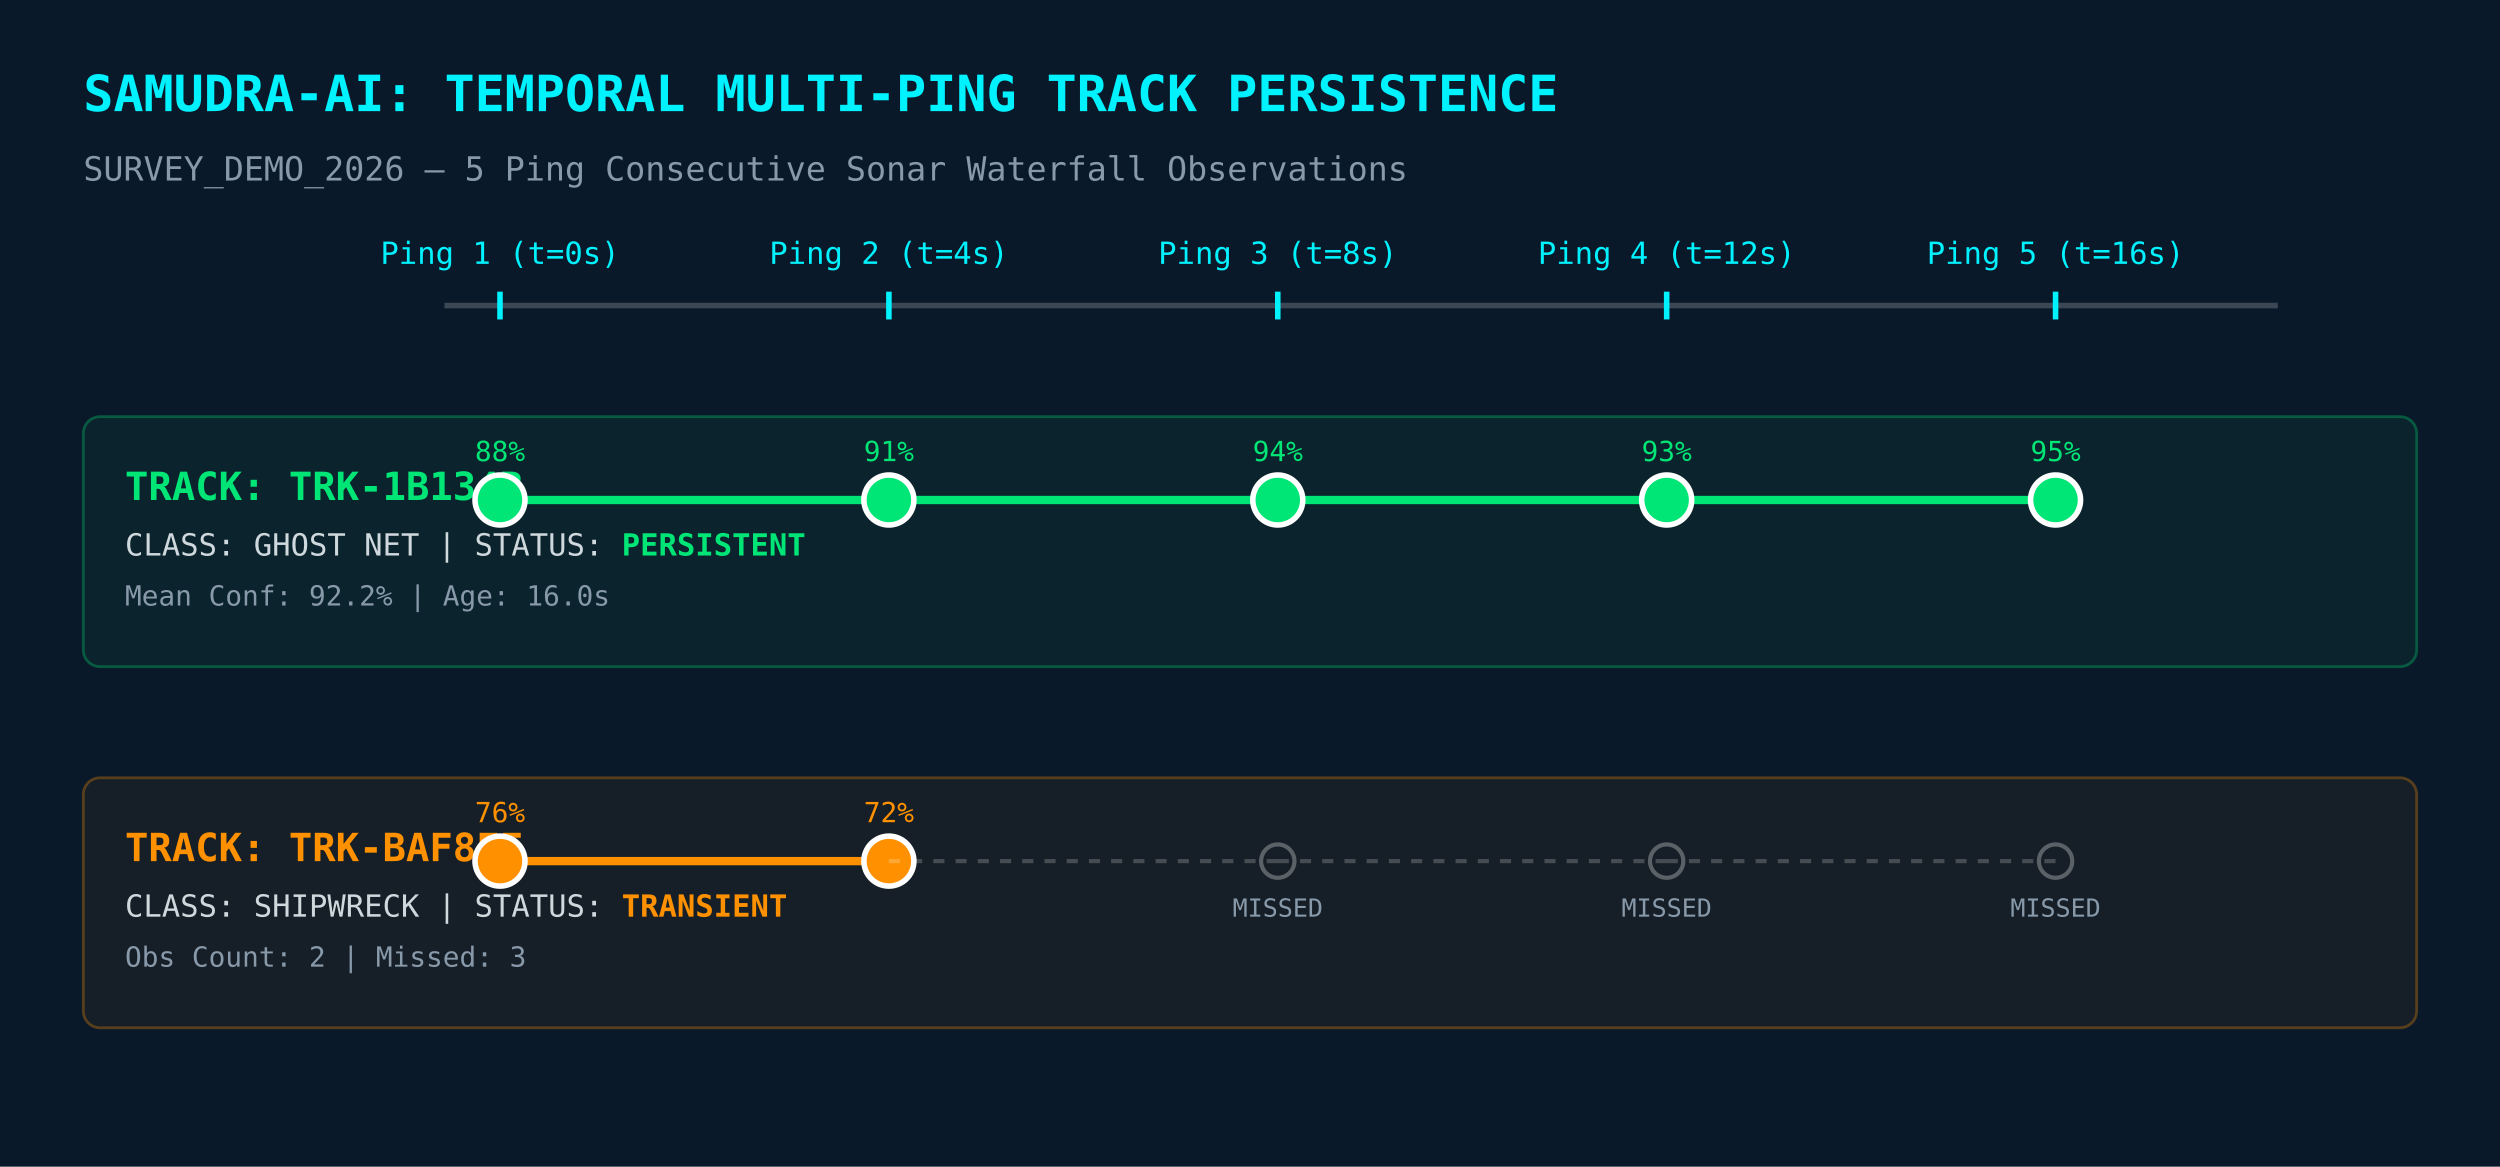
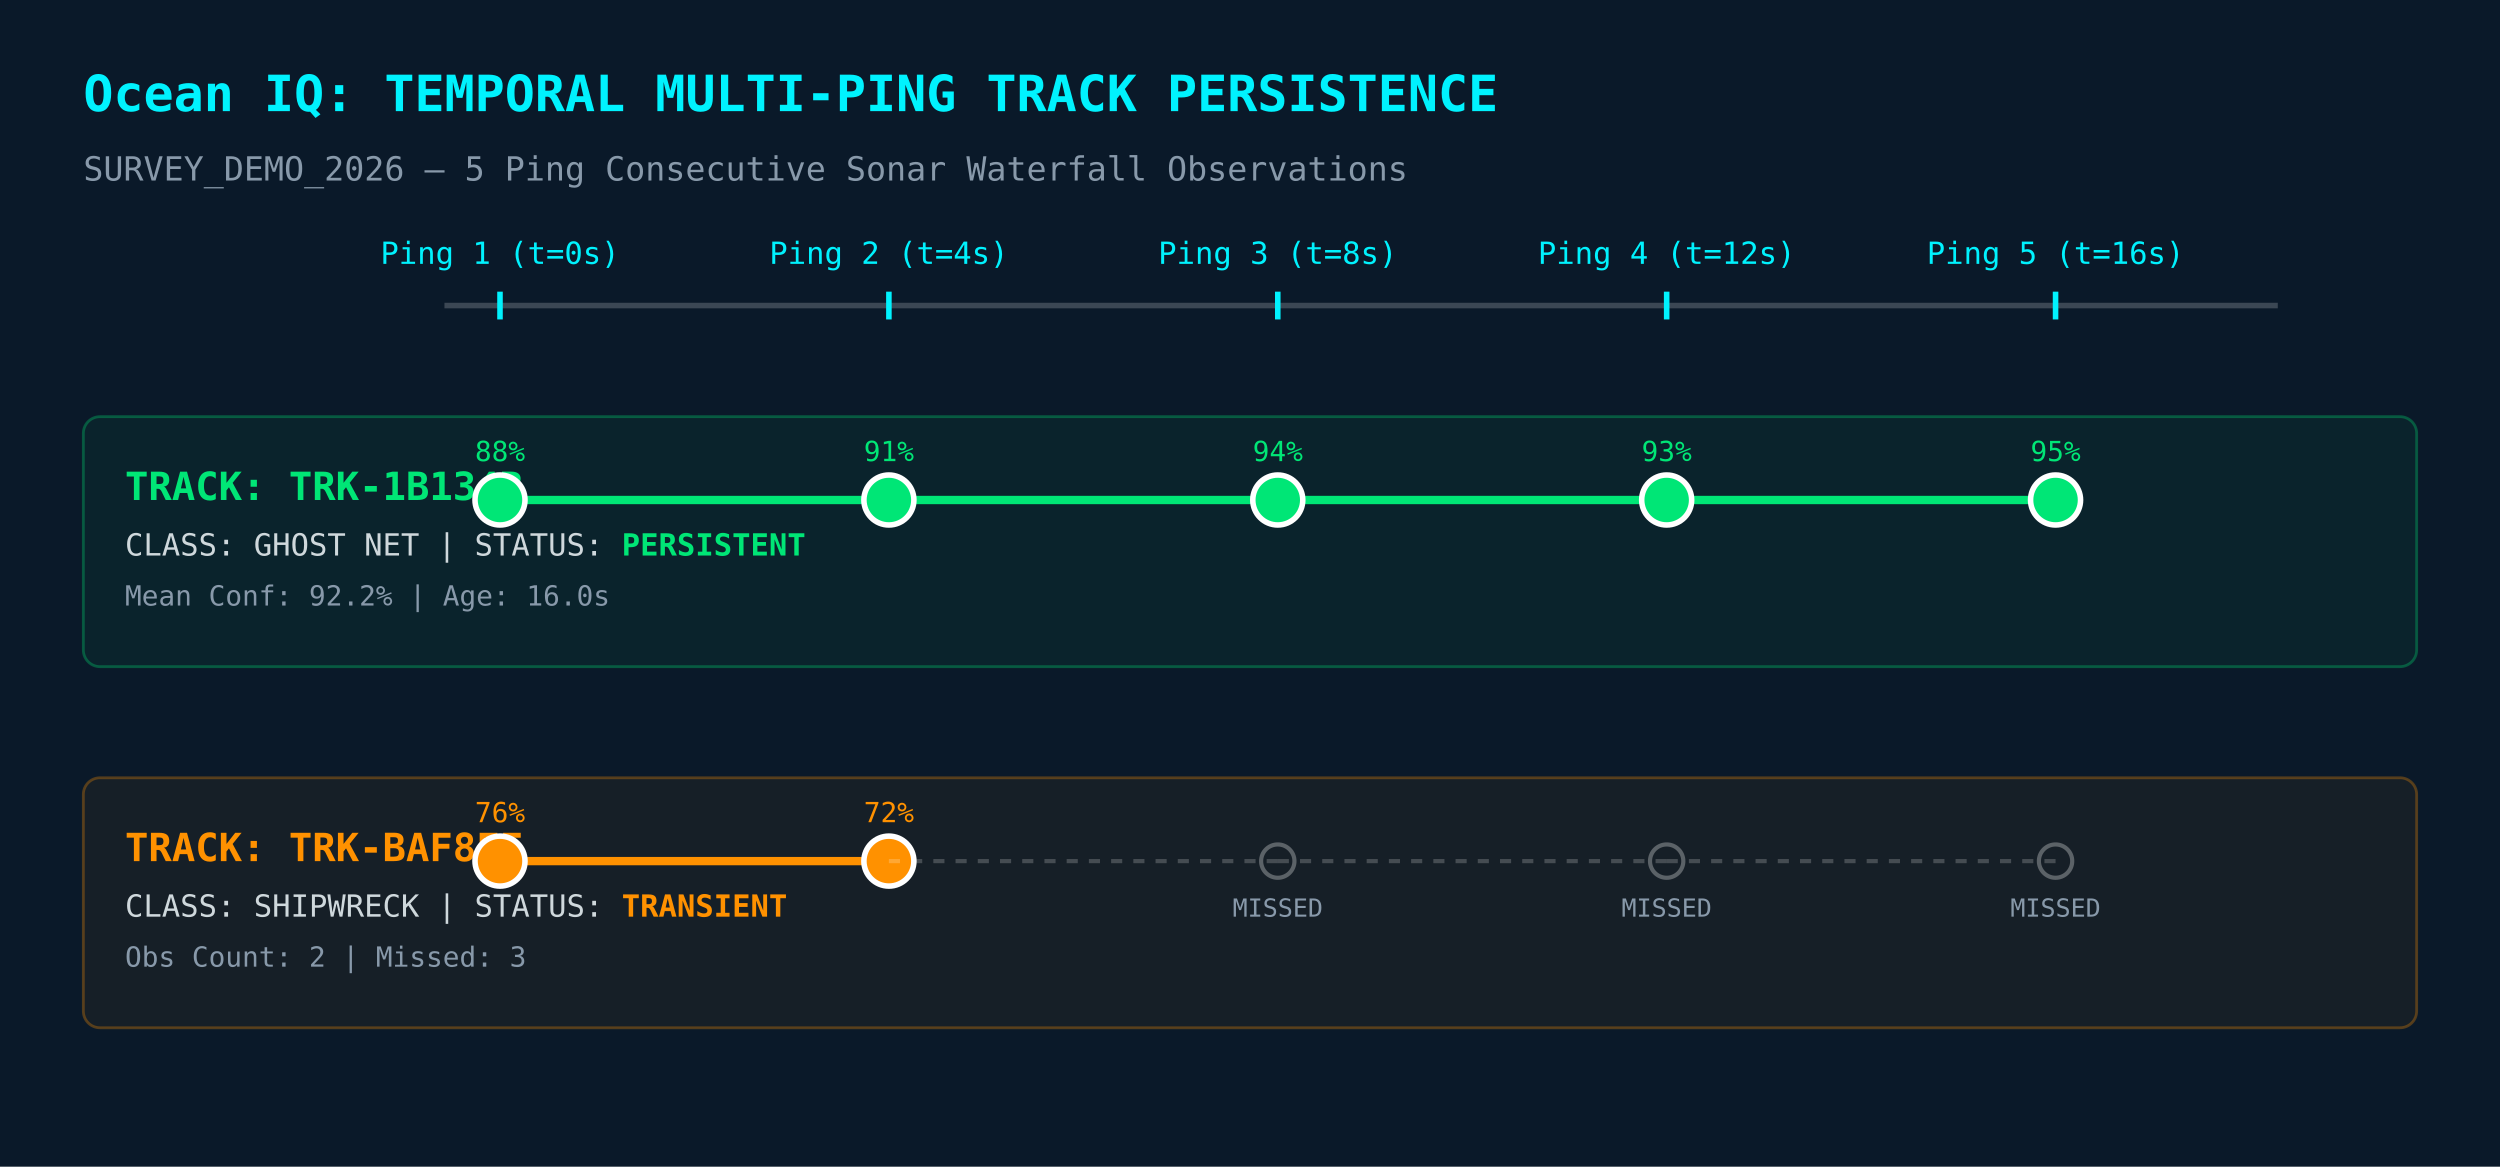
<svg xmlns="http://www.w3.org/2000/svg" viewBox="0 0 900 420" width="900" height="420" style="background:#0a1929; font-family: monospace;">
  <rect width="900" height="420" fill="#0a1929" />
-   <text x="30" y="40" fill="#00f2fe" font-size="18" font-weight="bold">SAMUDRA-AI: TEMPORAL MULTI-PING TRACK PERSISTENCE</text>
+   <text x="30" y="40" fill="#00f2fe" font-size="18" font-weight="bold">Ocean IQ: TEMPORAL MULTI-PING TRACK PERSISTENCE</text>
  <text x="30" y="65" fill="#8899aa" font-size="12">SURVEY_DEMO_2026 — 5 Ping Consecutive Sonar Waterfall Observations</text>
  <line x1="160" y1="110" x2="820" y2="110" stroke="rgba(255,255,255,0.2)" stroke-width="2" />
  <line x1="180" y1="105" x2="180" y2="115" stroke="#00f2fe" stroke-width="2" />
  <text x="180" y="95" fill="#00f2fe" font-size="11" text-anchor="middle">Ping 1 (t=0s)</text>
  <line x1="320" y1="105" x2="320" y2="115" stroke="#00f2fe" stroke-width="2" />
  <text x="320" y="95" fill="#00f2fe" font-size="11" text-anchor="middle">Ping 2 (t=4s)</text>
  <line x1="460" y1="105" x2="460" y2="115" stroke="#00f2fe" stroke-width="2" />
  <text x="460" y="95" fill="#00f2fe" font-size="11" text-anchor="middle">Ping 3 (t=8s)</text>
  <line x1="600" y1="105" x2="600" y2="115" stroke="#00f2fe" stroke-width="2" />
  <text x="600" y="95" fill="#00f2fe" font-size="11" text-anchor="middle">Ping 4 (t=12s)</text>
  <line x1="740" y1="105" x2="740" y2="115" stroke="#00f2fe" stroke-width="2" />
  <text x="740" y="95" fill="#00f2fe" font-size="11" text-anchor="middle">Ping 5 (t=16s)</text>
  <rect x="30" y="150" width="840" height="90" rx="6" fill="rgba(0, 230, 118, 0.05)" stroke="rgba(0, 230, 118, 0.3)" stroke-width="1" />
  <text x="45" y="180" fill="#00e676" font-size="14" font-weight="bold">TRACK: TRK-1B134B</text>
  <text x="45" y="200" fill="#cfd8dc" font-size="11">CLASS: GHOST NET | STATUS: <tspan fill="#00e676" font-weight="bold">PERSISTENT</tspan>
  </text>
  <text x="45" y="218" fill="#8899aa" font-size="10">Mean Conf: 92.2% | Age: 16.0s</text>
  <line x1="180" y1="180" x2="320" y2="180" stroke="#00e676" stroke-width="3" />
  <line x1="320" y1="180" x2="460" y2="180" stroke="#00e676" stroke-width="3" />
  <line x1="460" y1="180" x2="600" y2="180" stroke="#00e676" stroke-width="3" />
  <line x1="600" y1="180" x2="740" y2="180" stroke="#00e676" stroke-width="3" />
  <circle cx="180" cy="180" r="9" fill="#00e676" stroke="#ffffff" stroke-width="2" />
  <text x="180" y="166" fill="#00e676" font-size="10" text-anchor="middle">88%</text>
  <circle cx="320" cy="180" r="9" fill="#00e676" stroke="#ffffff" stroke-width="2" />
  <text x="320" y="166" fill="#00e676" font-size="10" text-anchor="middle">91%</text>
  <circle cx="460" cy="180" r="9" fill="#00e676" stroke="#ffffff" stroke-width="2" />
  <text x="460" y="166" fill="#00e676" font-size="10" text-anchor="middle">94%</text>
  <circle cx="600" cy="180" r="9" fill="#00e676" stroke="#ffffff" stroke-width="2" />
  <text x="600" y="166" fill="#00e676" font-size="10" text-anchor="middle">93%</text>
  <circle cx="740" cy="180" r="9" fill="#00e676" stroke="#ffffff" stroke-width="2" />
  <text x="740" y="166" fill="#00e676" font-size="10" text-anchor="middle">95%</text>
  <rect x="30" y="280" width="840" height="90" rx="6" fill="rgba(255, 145, 0, 0.05)" stroke="rgba(255, 145, 0, 0.3)" stroke-width="1" />
  <text x="45" y="310" fill="#ff9100" font-size="14" font-weight="bold">TRACK: TRK-BAF8FF</text>
  <text x="45" y="330" fill="#cfd8dc" font-size="11">CLASS: SHIPWRECK | STATUS: <tspan fill="#ff9100" font-weight="bold">TRANSIENT</tspan>
  </text>
  <text x="45" y="348" fill="#8899aa" font-size="10">Obs Count: 2 | Missed: 3</text>
  <line x1="180" y1="310" x2="320" y2="310" stroke="#ff9100" stroke-width="3" />
  <circle cx="180" cy="310" r="9" fill="#ff9100" stroke="#ffffff" stroke-width="2" />
  <text x="180" y="296" fill="#ff9100" font-size="10" text-anchor="middle">76%</text>
  <circle cx="320" cy="310" r="9" fill="#ff9100" stroke="#ffffff" stroke-width="2" />
  <text x="320" y="296" fill="#ff9100" font-size="10" text-anchor="middle">72%</text>
  <line x1="320" y1="310" x2="460" y2="310" stroke="rgba(255,255,255,0.2)" stroke-dasharray="4" stroke-width="1.5" />
  <circle cx="460" cy="310" r="6" fill="none" stroke="rgba(255,255,255,0.3)" stroke-width="1.5" />
  <text x="460" y="330" fill="#8899aa" font-size="9" text-anchor="middle">MISSED</text>
  <line x1="460" y1="310" x2="600" y2="310" stroke="rgba(255,255,255,0.2)" stroke-dasharray="4" stroke-width="1.5" />
  <circle cx="600" cy="310" r="6" fill="none" stroke="rgba(255,255,255,0.3)" stroke-width="1.5" />
  <text x="600" y="330" fill="#8899aa" font-size="9" text-anchor="middle">MISSED</text>
  <line x1="600" y1="310" x2="740" y2="310" stroke="rgba(255,255,255,0.2)" stroke-dasharray="4" stroke-width="1.5" />
  <circle cx="740" cy="310" r="6" fill="none" stroke="rgba(255,255,255,0.3)" stroke-width="1.5" />
  <text x="740" y="330" fill="#8899aa" font-size="9" text-anchor="middle">MISSED</text>
</svg>
